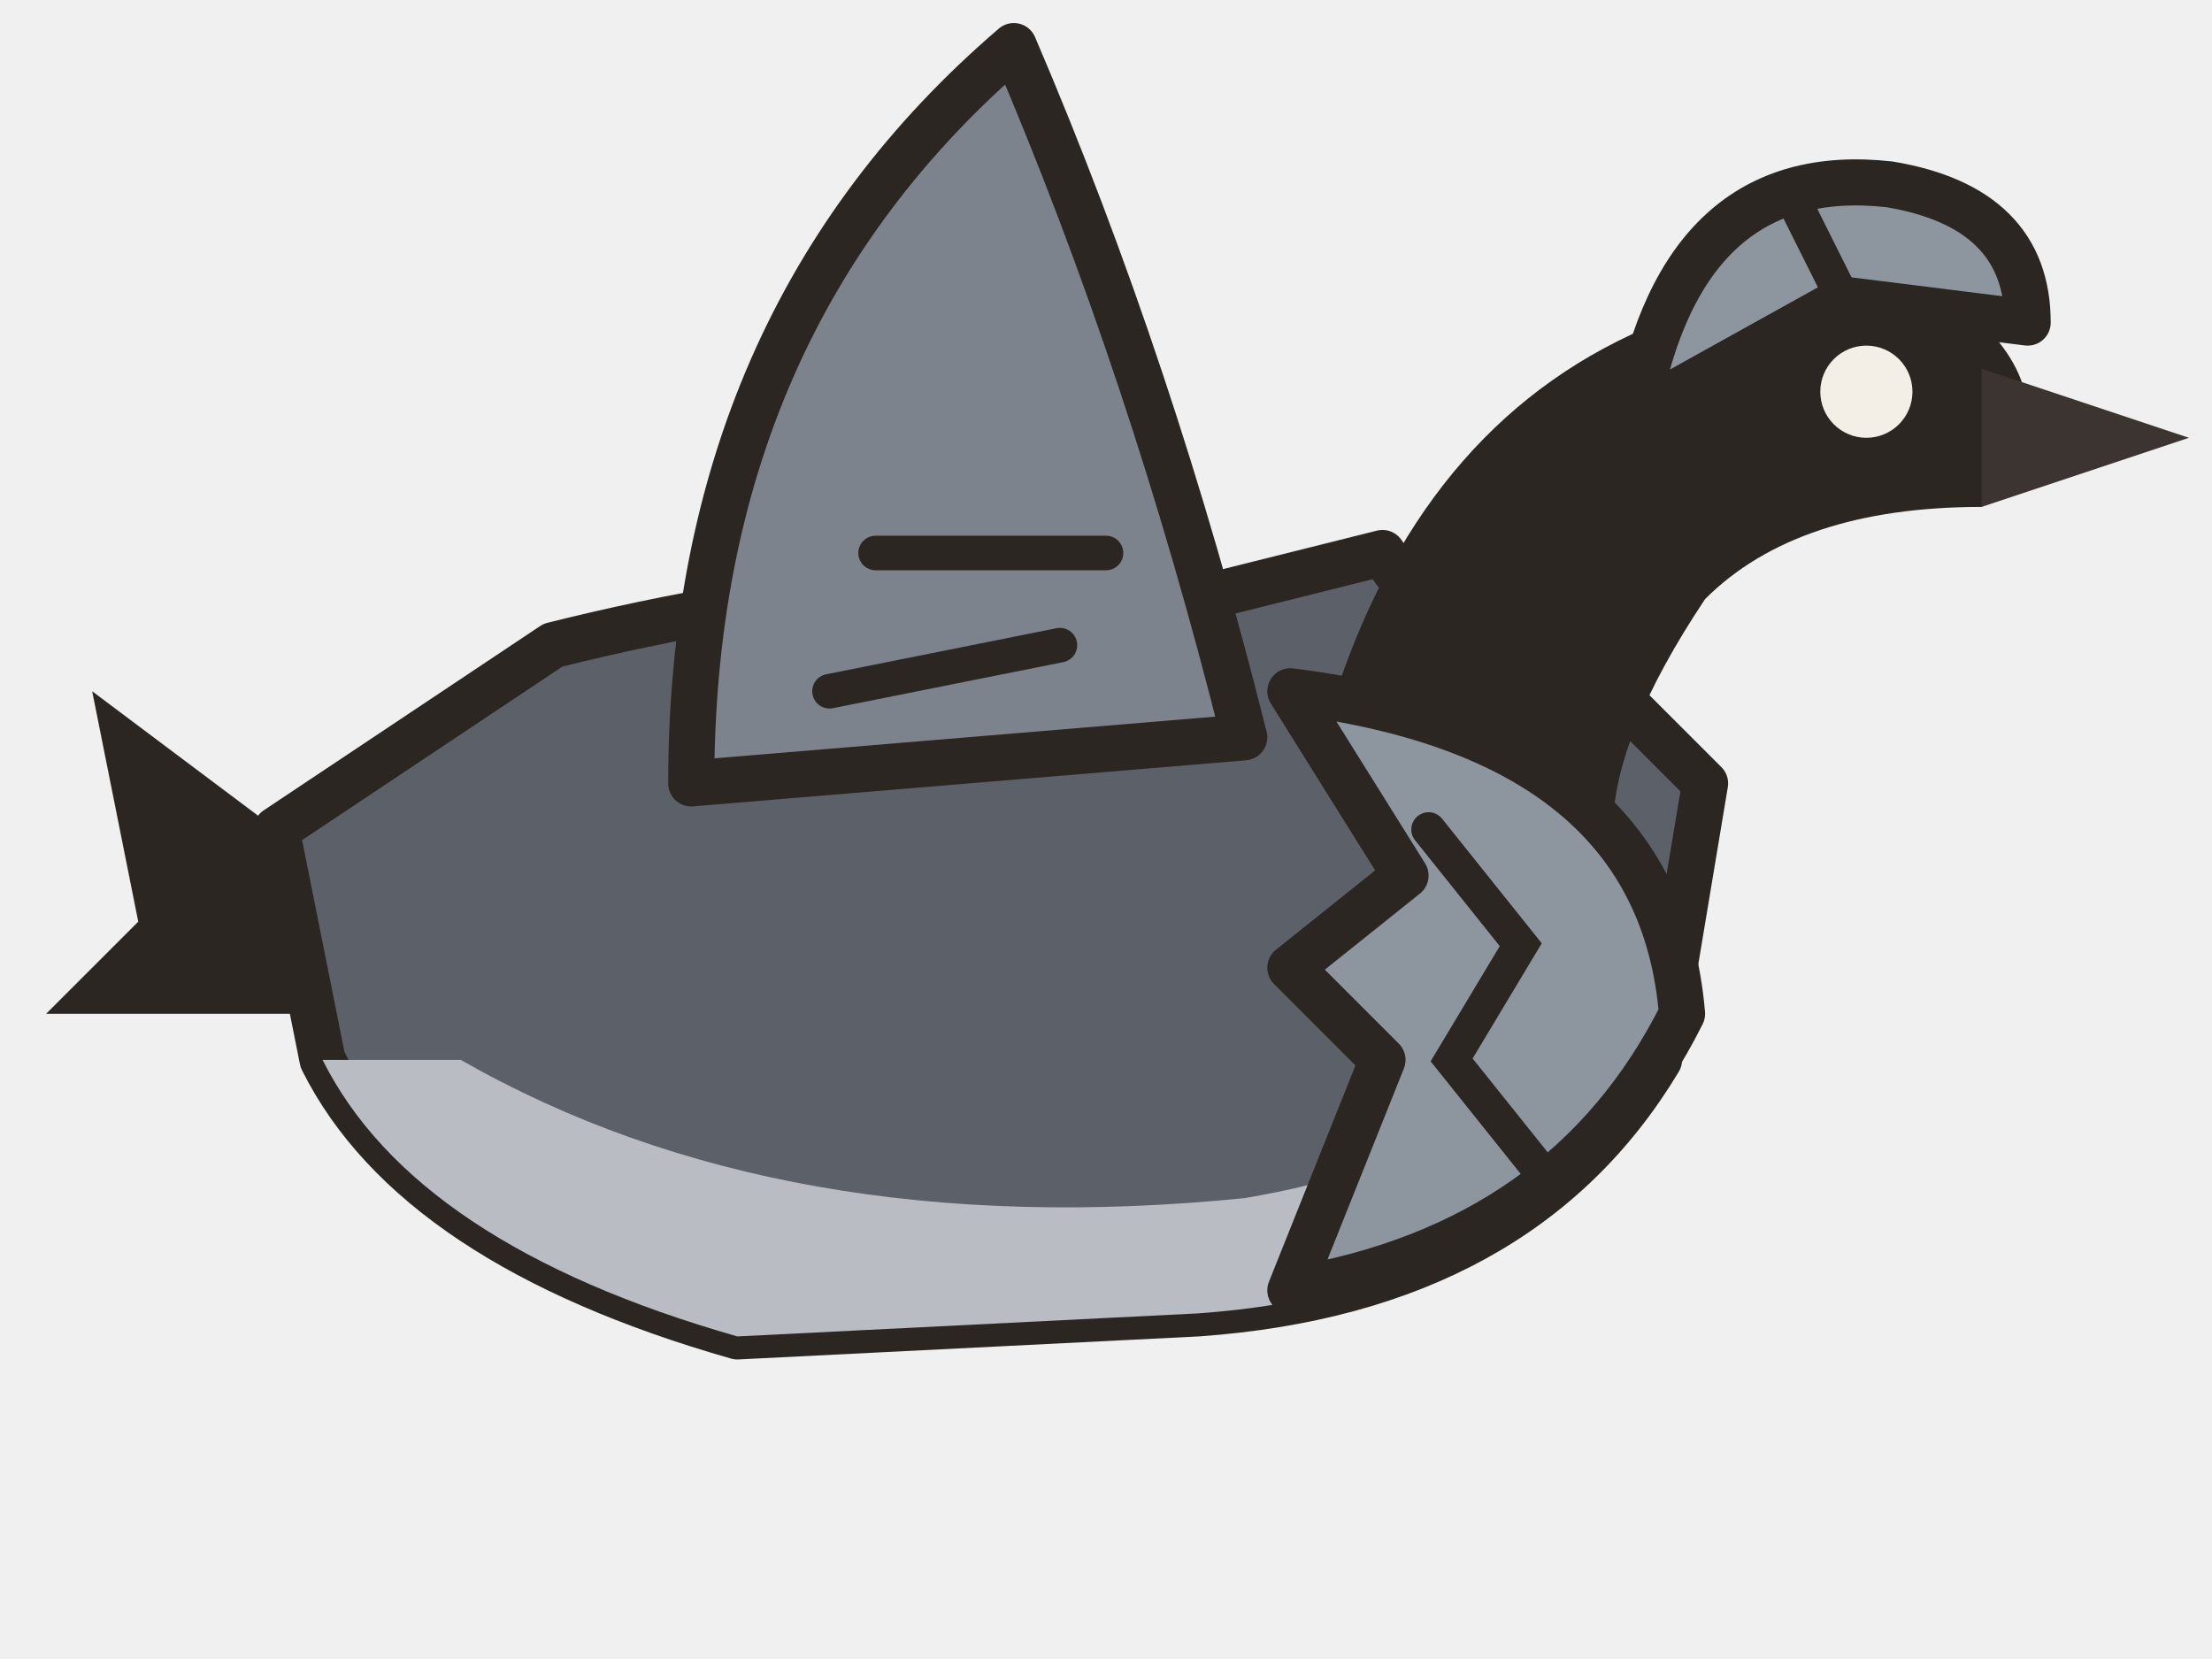
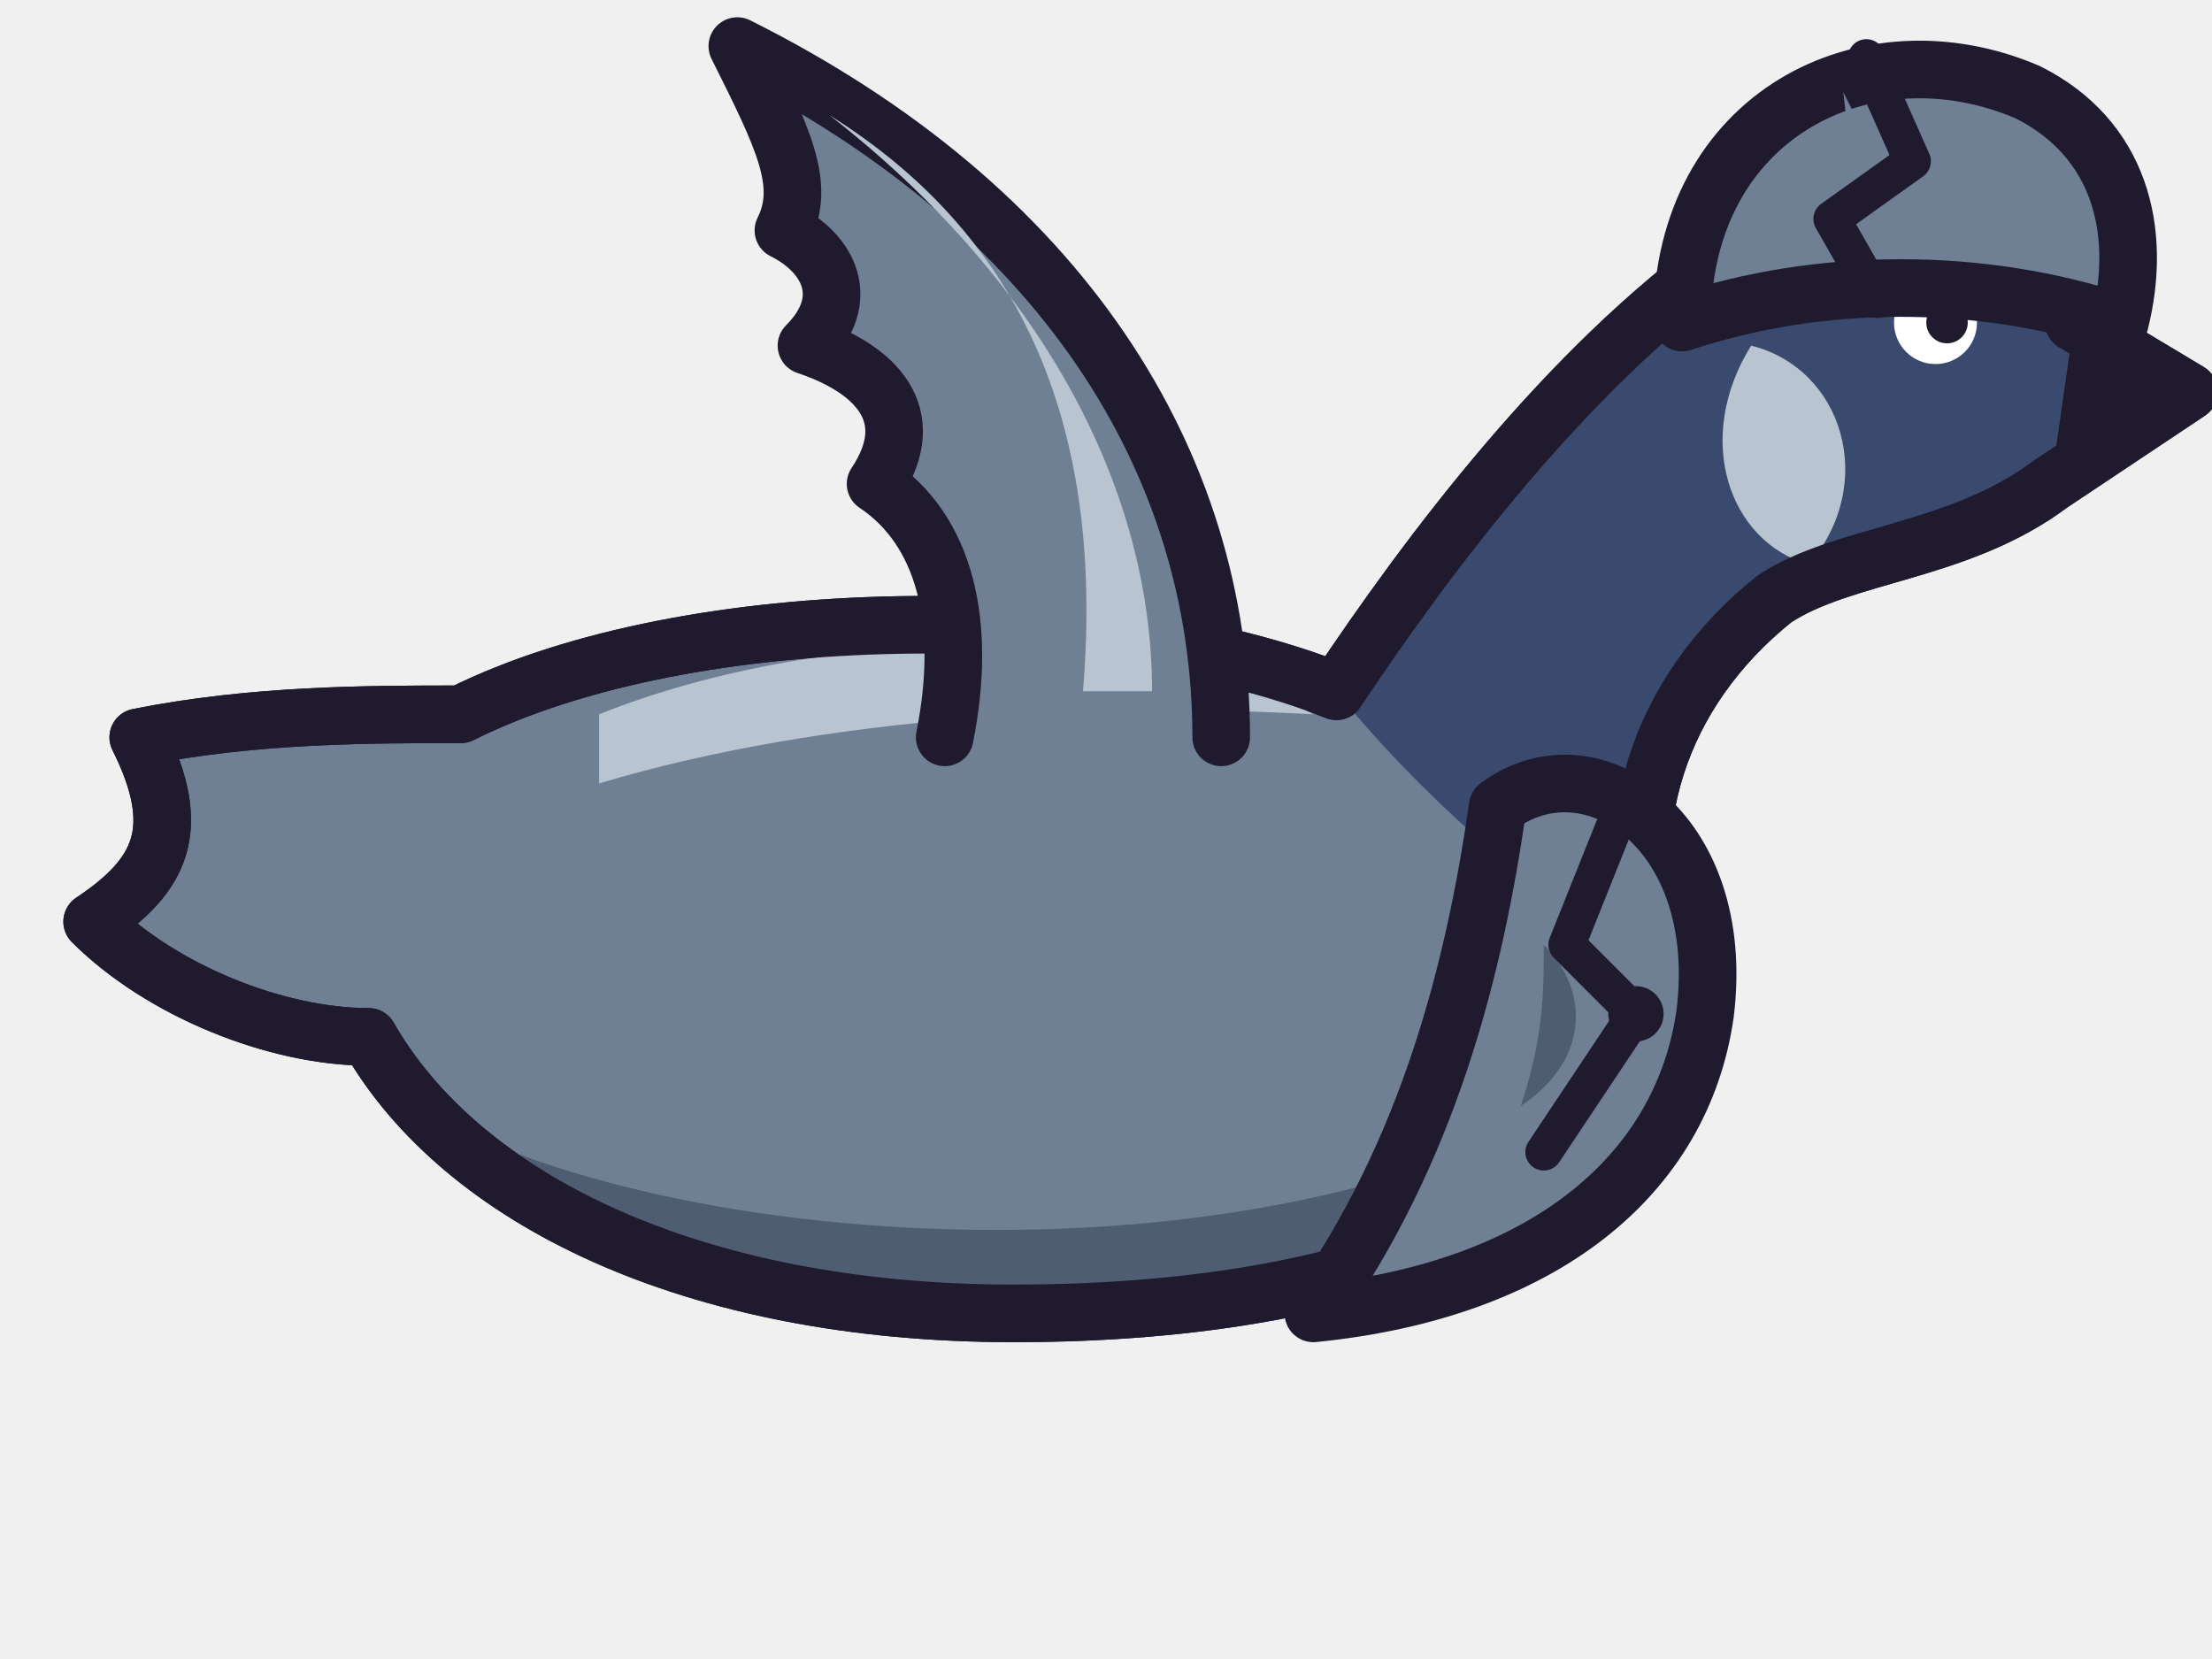
<svg xmlns="http://www.w3.org/2000/svg" width="96" height="72" viewBox="0 0 96 72">
-   <path d="M12 36 L24 28 Q40 24 52 26 L60 24 Q64 30 70 30 L74 34 L72 46 Q66 56 52 57 L32 58 Q18 54 14 46 Z" fill="#5c6068" stroke="#2b2622" stroke-width="2" stroke-linejoin="round" />
-   <path d="M20 46 Q34 54 54 52 Q66 50 70 42 L72 46 Q66 56 52 57 L32 58 Q18 54 14 46 Z" fill="#b9bcc2" />
-   <path d="M12 36 L4 30 L6 40 L2 44 L14 44 Z" fill="#2b2622" />
-   <path d="M58 30 Q62 18 72 14 Q80 10 86 14 Q90 18 86 22 Q78 22 74 26 Q70 32 70 36 Z" fill="#2b2622" />
-   <path d="M86 16 L95 19 L86 22 Z" fill="#3b3430" />
-   <path d="M56 30 Q72 32 73 44 Q68 54 56 56 L60 46 L56 42 L61 38 Z" fill="#8d959e" stroke="#2b2622" stroke-width="2" stroke-linejoin="round" />
-   <path d="M62 36 L66 41 L63 46 L67 51" stroke="#2b2622" stroke-width="1.5" fill="none" stroke-linecap="round" />
-   <path d="M71 18 Q73 7 82 8 Q88 9 88 14 L80 13 Z" fill="#8d959e" stroke="#2b2622" stroke-width="2" stroke-linejoin="round" />
-   <path d="M78 9 L80 13 L77 15" stroke="#2b2622" stroke-width="1.5" fill="none" />
-   <circle cx="81" cy="17" r="2" fill="#f4efe6" />
-   <path d="M30 34 Q30 14 44 2 Q50 16 54 32 Z" fill="#7d838c" stroke="#2b2622" stroke-width="2" stroke-linejoin="round" />
-   <path d="M36 30 L46 28 M38 24 L48 24" stroke="#2b2622" stroke-width="1.5" stroke-linecap="round" />
+   <path d="M20 31 C30 26 48 26 58 30 C62 24 68 16 75 11 C80 8 88 9 90 14 L95 17 L89 21 C85 24 80 24 77 26 C72 30 70 36 72 42 C72 52 60 57 44 57 C30 57 20 52 16 45 C12 45 7 43 4 40 C7 38 8 36 6 32 C11 31 16 31 20 31 Z" fill="#6f7f94" stroke="#1f1a2e" stroke-width="2.5" stroke-linejoin="round" stroke-linecap="round" />
+   <path d="M18 48 C30 55 58 56 71 46 C68 53 58 57 44 57 C30 57 22 53 18 48 Z" fill="#4f5d72" />
+   <path d="M26 31 C36 27 50 27 57 31 C48 30.5 36 31 26 34 Z" fill="#b8c4d0" />
+   <path d="M58 30 C62 24 68 16 75 11 C80 8 88 9 90 14 L89 21 C85 24 80 24 77 26 C72 30 70 36 72 42 C68 40 62 35 58 30 Z" fill="#3a4a6e" />
+   <path d="M76 15 C80 16 81.5 21 78.5 24.5 C75 23.5 73.5 19 76 15 Z" fill="#b8c4d0" />
+   <path d="M90 14 L95 17 L89 21 Z" fill="#1f1a2e" />
+   <path d="M20 31 C30 26 48 26 58 30 C62 24 68 16 75 11 C80 8 88 9 90 14 L95 17 L89 21 C85 24 80 24 77 26 C72 30 70 36 72 42 C72 52 60 57 44 57 C30 57 20 52 16 45 C12 45 7 43 4 40 C7 38 8 36 6 32 C11 31 16 31 20 31 Z" fill="none" stroke="#1f1a2e" stroke-width="2.5" stroke-linejoin="round" />
+   <ellipse cx="84" cy="14" rx="1.8" ry="1.8" fill="#ffffff" />
+   <ellipse cx="84.5" cy="14" rx="0.9" ry="0.9" fill="#1f1a2e" />
+   <path d="M73 14 C73 5 81 1 88 4 C92 6 93 10 92 14 C86 12 79 12 73 14 Z" fill="#6f7f94" stroke="#1f1a2e" stroke-width="2.5" stroke-linejoin="round" stroke-linecap="round" />
+   <path d="M80 4 L82 8 L79 10 L81 13" fill="#6f7f94" />
+   <path d="M81 2.5 L83 7 L79.5 9.5 L81.5 13" fill="none" stroke="#1f1a2e" stroke-width="1.6" stroke-linecap="round" stroke-linejoin="round" />
+   <path d="M65 35 C69 32 75 36 74 44 C73 51 67 56 57 57 C62 50 64 42 65 35 Z" fill="#6f7f94" stroke="#1f1a2e" stroke-width="2.5" stroke-linejoin="round" stroke-linecap="round" />
+   <path d="M67 41 C69 43 69 46 66 48 C67 45 67 43 67 41 Z" fill="#4f5d72" />
+   <path d="M70 36 L68 41 L71 44 L67 50" fill="none" stroke="#1f1a2e" stroke-width="1.6" stroke-linecap="round" stroke-linejoin="round" />
+   <ellipse cx="71" cy="44" rx="1.2" ry="1.2" fill="#1f1a2e" />
+   <path d="M41 32 C42 27 41 23 38 21 C40 18 38 16 35 15 C37 13 36 11 34 10 C35 8 34 6 32 2 C46 9 53 20 53 32" fill="#6f7f94" stroke="#1f1a2e" stroke-width="2.5" stroke-linejoin="round" stroke-linecap="round" />
+   <path d="M50 30 C50 21 45 12 36 5 C44 10 48 18 47 30 Z" fill="#b8c4d0" />
</svg>
